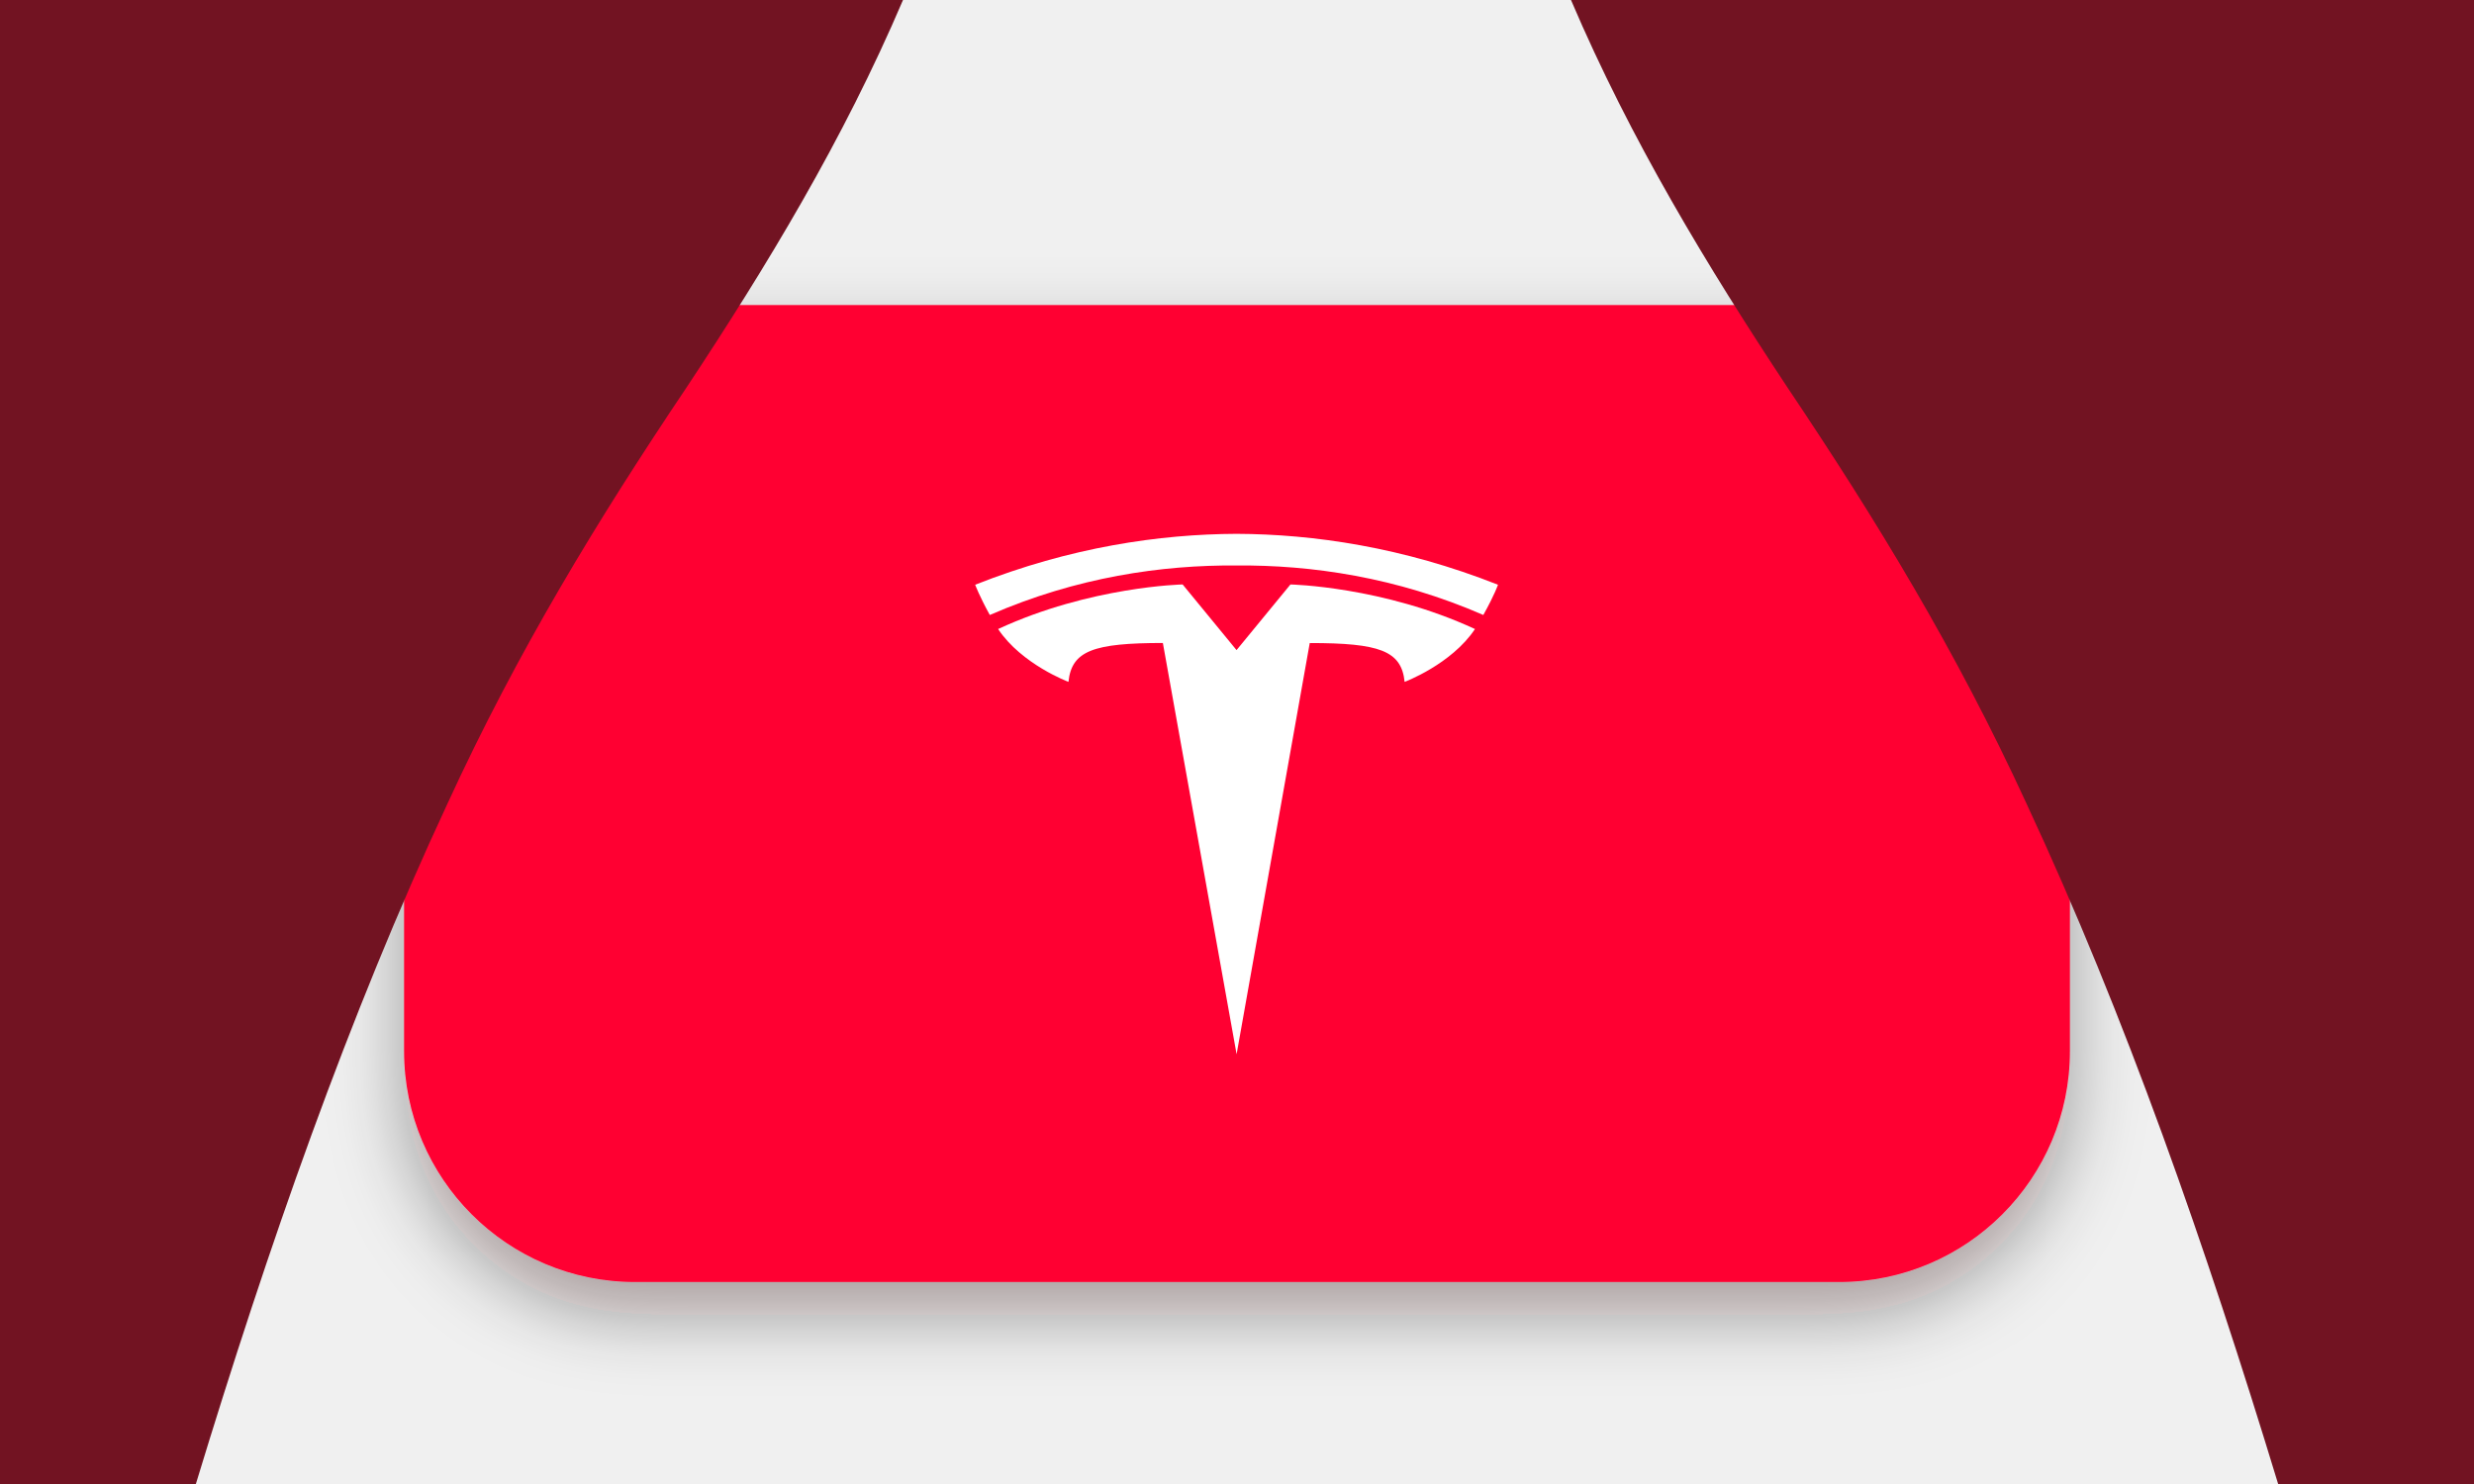
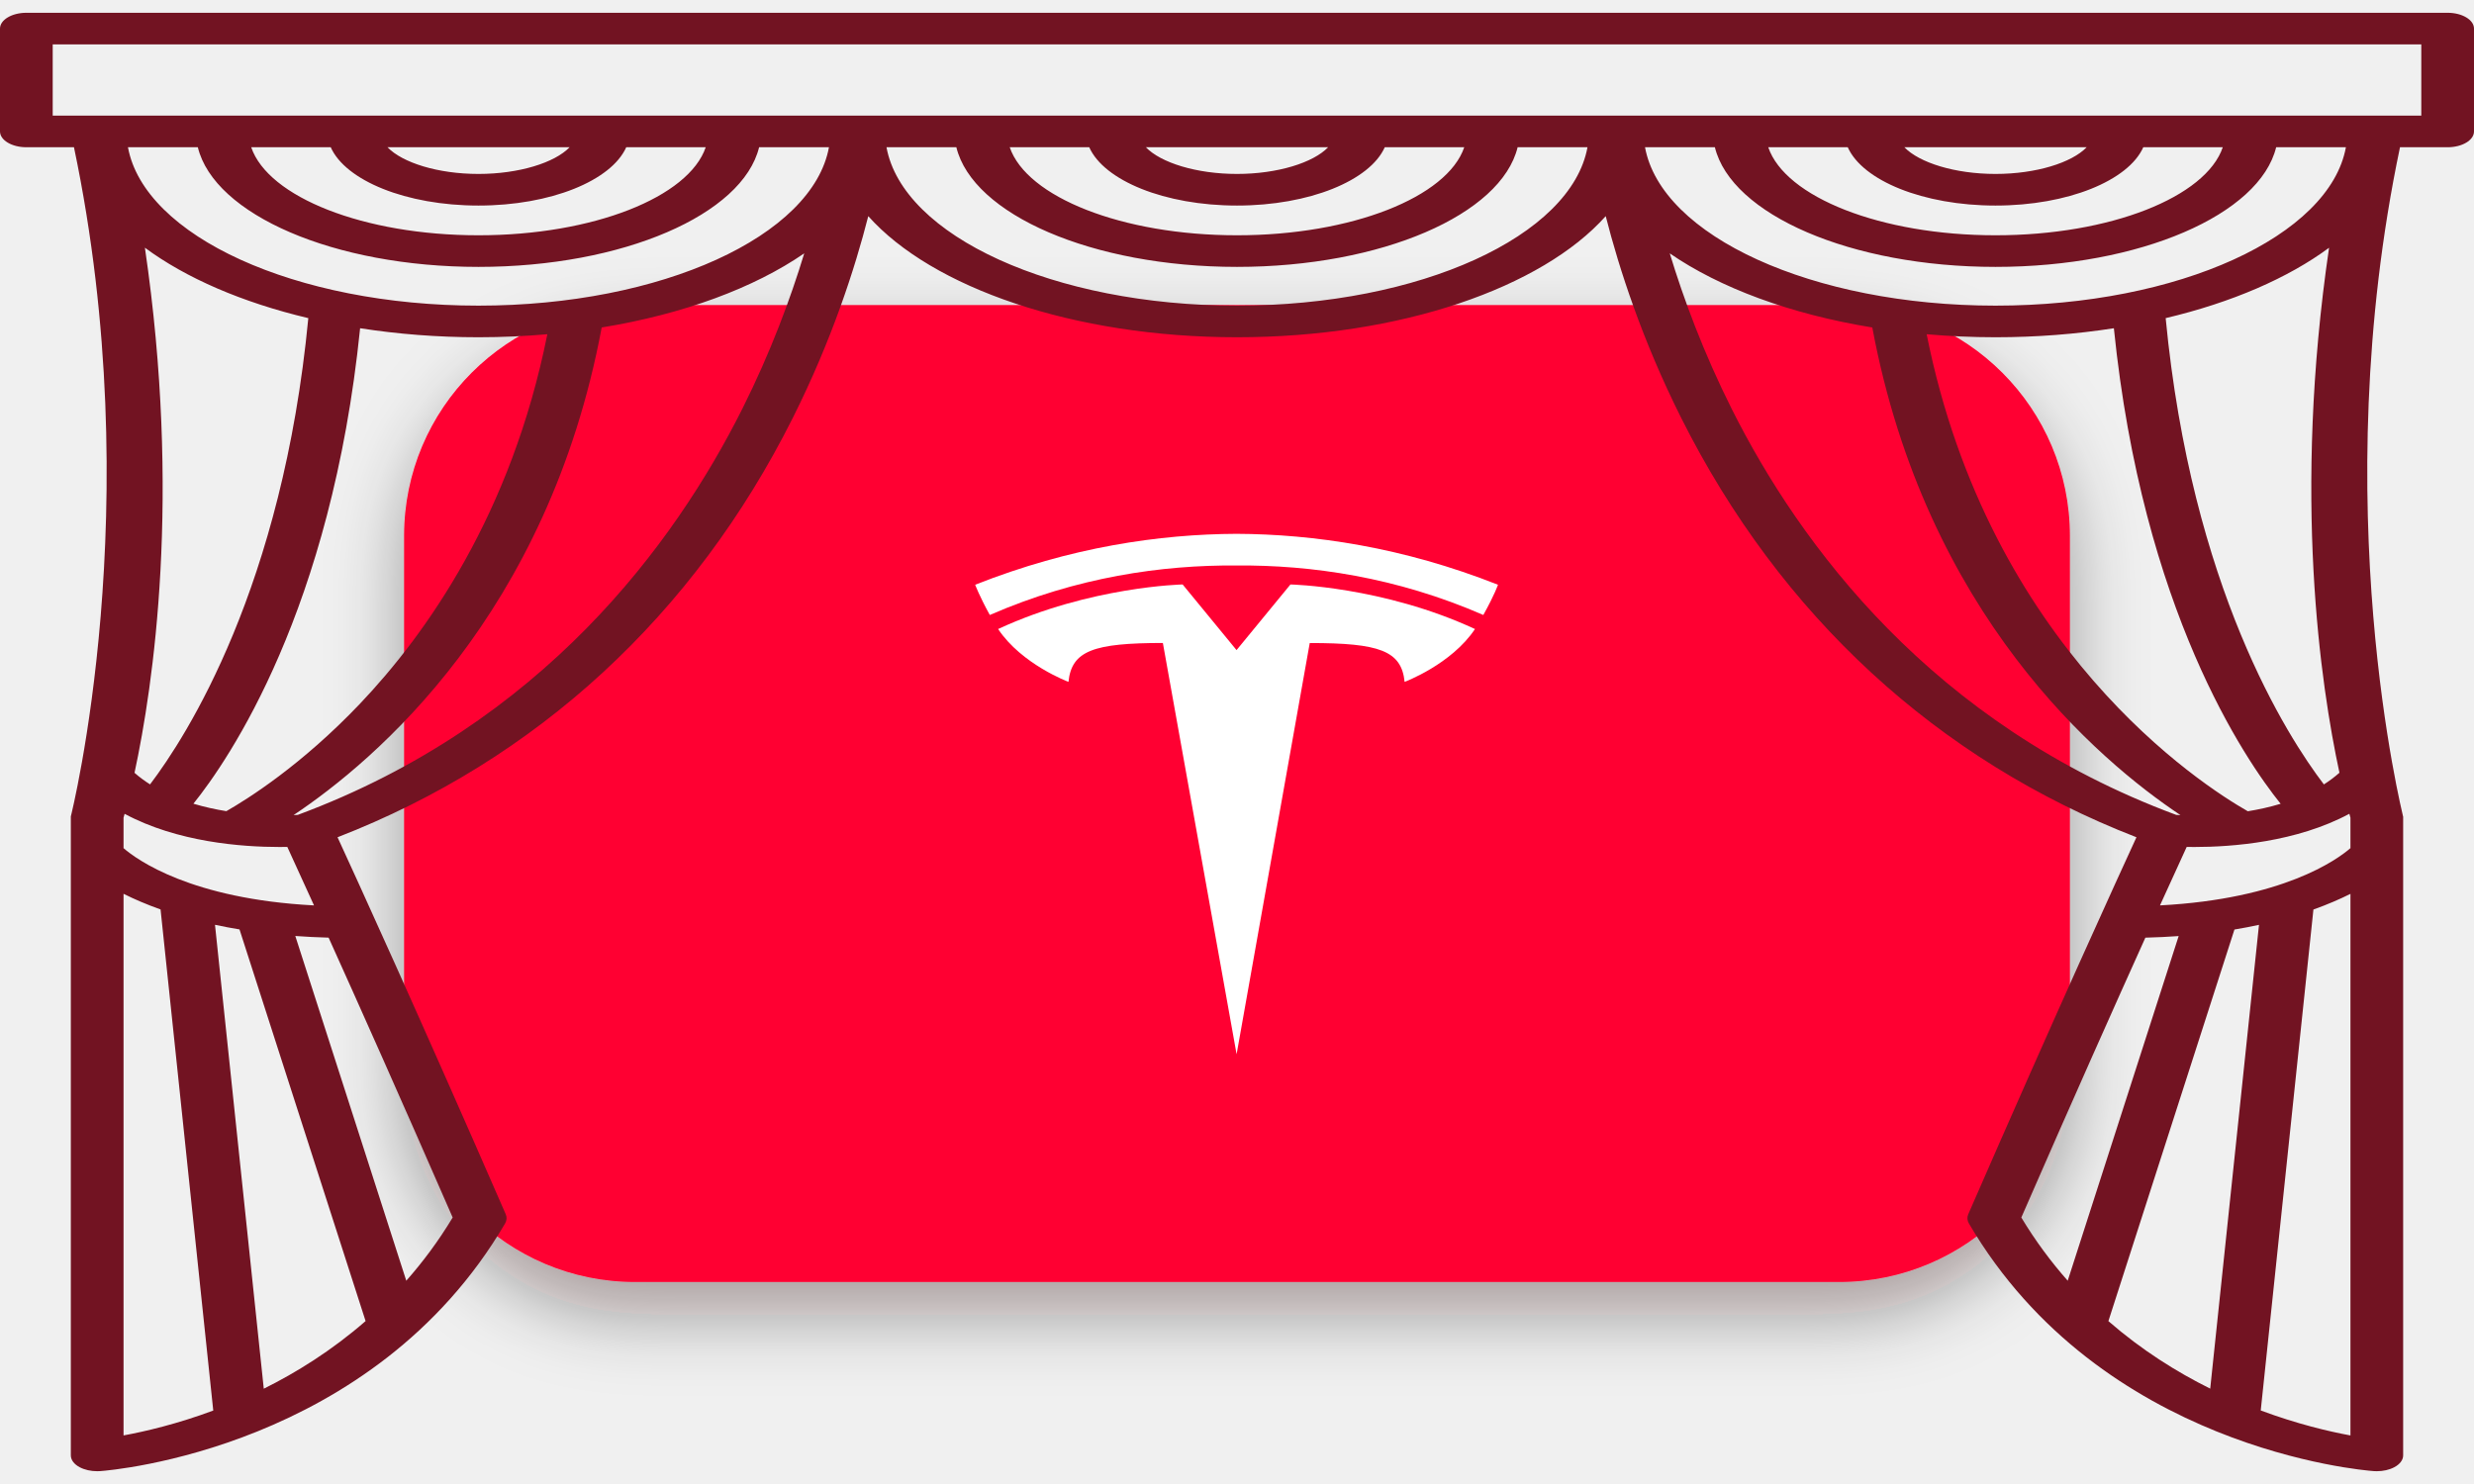
<svg xmlns="http://www.w3.org/2000/svg" viewBox="0 0 1200 720" role="img" aria-labelledby="title description">
  <defs>
    <filter id="buttonShadow" x="-20%" y="-25%" width="140%" height="155%">
      <feDropShadow dx="0" dy="16" stdDeviation="18" flood-color="#170208" flood-opacity=".35" />
    </filter>
-     <path id="curtain" d="M0 0h438c-29 68-66 129-105 188-43 64-82 128-116 202-48 103-87 215-122 330H0z" />
  </defs>
  <rect x="196" y="148" width="808" height="474" rx="112" fill="#ff0033" filter="url(#buttonShadow)" />
  <g fill="#fff" transform="translate(473 259)">
    <g transform="translate(-46.34 -64.797)">
      <path d="M 173.146,317.299 208.622,117.78 c 33.815,0 44.481,3.708 46.021,18.843 0,0 22.684,-8.458 34.125,-25.636 C 244.122,90.299 199.263,89.366 199.263,89.366 l -26.176,31.882 0.059,-0.004 -26.176,-31.883 c 0,0 -44.86,0.934 -89.5,21.622 11.431,17.178 34.124,25.636 34.124,25.636 1.549,-15.136 12.202,-18.844 45.79,-18.868 l 35.762,199.548" />
      <path d="m 173.132,80.157 c 36.09,-0.276 77.399,5.583 119.687,24.014 5.652,-10.173 7.105,-14.669 7.105,-14.669 C 253.697,71.213 210.406,64.954 173.127,64.797 135.85,64.954 92.561,71.214 46.34,89.502 c 0,0 2.062,5.538 7.1,14.669 42.28,-18.431 83.596,-24.29 119.687,-24.014 h 0.005" />
    </g>
  </g>
-   <use href="#curtain" fill="#721322" />
-   <use href="#curtain" transform="translate(1200 0) scale(-1 1)" fill="#721322" />
+   <path fill="#721322" transform="scale(2.840709 1.704424)" d="M417.93,3.639H4.5c-2.485,0-4.5,2.015-4.5,4.5v29.274c0,2.485,2.015,4.5,4.5,4.5h8.13 c12.866,102.058-0.535,190.489-0.535,190.489V414.29c0,1.288,0.552,2.515,1.516,3.368c0.828,0.733,1.891,1.132,2.984,1.132 c0.18,0,0.362-0.011,0.543-0.033c1.891-0.229,46.567-6.369,69.105-70.492c0.297-0.847,0.335-1.763,0.108-2.631 c-15.099-57.749-25.674-96.287-28.716-107.302c33.989-21.988,60.824-63.161,77.727-119.351 c6.689-22.237,10.628-42.644,12.893-57.452c10.864,20.308,34.992,34.472,62.96,34.472c27.969,0,52.096-14.166,62.959-34.475 c2.265,14.814,6.202,35.218,12.891,57.455c16.904,56.19,43.738,97.362,77.728,119.351c-3.043,11.015-13.618,49.553-28.716,107.302 c-0.227,0.868-0.189,1.784,0.108,2.631c22.537,64.123,67.215,70.263,69.105,70.492c0.182,0.022,0.363,0.033,0.543,0.033 c1.093,0,2.156-0.398,2.984-1.132c0.964-0.854,1.516-2.08,1.516-3.368V232.403h-0.017c-0.001-0.332-13.394-88.395-0.522-190.489 h8.135c2.485,0,4.5-2.015,4.5-4.5V8.139C422.43,5.654,420.415,3.639,417.93,3.639z M21.095,408.602V254.428 c1.782,1.486,3.886,3.006,6.321,4.455l8.998,142.642C30.232,405.355,24.793,407.469,21.095,408.602z M24.742,70.511 c6.987,8.625,16.619,15.59,27.902,20.046c-4.401,76.512-20.774,119.01-27.022,132.725c-0.931-0.988-1.822-2.078-2.653-3.295 C26.191,195.044,30.967,141.154,24.742,70.511z M61.489,93.434c6.395,1.663,13.178,2.567,20.209,2.567 c4.008,0,7.935-0.3,11.758-0.858c-6.142,51.184-20.672,85.34-32.006,105.204c-9.977,17.486-19.218,27.149-22.804,30.557 c-1.833-0.493-3.734-1.179-5.621-2.124C39.076,216.229,56.591,173.691,61.489,93.434z M47.732,241.102 c0.47,0,0.906-0.009,1.325-0.021c0.919,3.329,2.466,8.957,4.561,16.65c-20.993-1.827-30.231-12.992-32.524-16.3v-8.674 c0.056-0.331,0.118-0.704,0.183-1.1C30.273,239.725,41.285,241.102,47.732,241.102z M45.039,395.306l-8.33-132.057 c1.329,0.477,2.729,0.915,4.187,1.317l21.528,111.484C56.616,384.487,50.563,390.727,45.039,395.306z M77.293,346.569 c-2.418,6.691-5.095,12.661-7.923,17.992l-18.948-98.127c1.821,0.221,3.71,0.385,5.688,0.471 C61.185,285.644,68.448,312.756,77.293,346.569z M126.744,116.389C115.15,154.927,92.58,206.127,50.85,231.958 c-0.206,0.021-0.447,0.04-0.721,0.06c13.953-15.518,43.456-57.119,52.609-138.797c13.99-3.801,26.044-11.289,34.585-21.105 C134.993,84.901,131.609,100.217,126.744,116.389z M81.698,87.001c-31.304,0-57.082-19.847-59.849-45.088h11.929 c2.8,19.15,23.215,34.061,47.919,34.061c24.703,0,45.118-14.911,47.918-34.061h11.929C138.778,67.155,113.001,87.001,81.698,87.001z M81.697,58.513c12.351,0,22.699-7.12,25.231-16.6h13.573c-2.887,14.172-19.188,25.061-38.803,25.061 c-19.616,0-35.918-10.889-38.805-25.061h13.58C59.003,51.393,69.347,58.513,81.697,58.513z M66.166,41.913h31.094 c-2.542,4.405-8.641,7.6-15.563,7.6C74.779,49.513,68.705,46.317,66.166,41.913z M211.215,87.001 c-31.304,0-57.082-19.847-59.849-45.088h11.929c2.8,19.15,23.215,34.061,47.919,34.061c24.703,0,45.118-14.911,47.917-34.061h11.929 C268.295,67.155,242.518,87.001,211.215,87.001z M211.214,58.513c12.351,0,22.699-7.12,25.231-16.6h13.573 c-2.887,14.172-19.188,25.061-38.803,25.061c-19.616,0-35.918-10.889-38.805-25.061h13.575 C188.516,51.393,198.864,58.513,211.214,58.513z M195.652,41.913h31.125c-2.542,4.405-8.641,7.6-15.563,7.6 C204.292,49.513,198.194,46.319,195.652,41.913z M340.73,58.513c12.351,0,22.699-7.12,25.23-16.6h13.575 c-2.887,14.172-19.189,25.061-38.806,25.061c-19.615,0-35.916-10.889-38.803-25.061H315.5 C318.032,51.393,328.38,58.513,340.73,58.513z M325.168,41.913h31.125c-2.543,4.405-8.641,7.6-15.563,7.6 C333.809,49.513,327.71,46.319,325.168,41.913z M340.729,75.974c24.705,0,45.12-14.911,47.919-34.061h11.911 c-2.768,25.239-28.528,45.088-59.83,45.088c-31.303,0-57.08-19.847-59.847-45.088h11.929 C295.612,61.063,316.026,75.974,340.729,75.974z M401.334,241.43c-2.297,3.309-11.537,14.47-32.522,16.297 c2.094-7.691,3.641-13.318,4.56-16.646c0.419,0.013,0.855,0.021,1.325,0.021c6.448,0,17.457-1.391,26.452-9.457 c0.066,0.401,0.129,0.777,0.185,1.113V241.43z M399.455,219.966c-0.835,1.225-1.724,2.331-2.657,3.325 c-6.248-13.656-22.602-55.991-27.015-132.733c11.28-4.453,20.91-11.413,27.899-20.032 C391.457,141.156,396.23,195.018,399.455,219.966z M389.414,228.801c-1.881,0.948-3.776,1.637-5.604,2.13 c-7.925-7.526-44.119-46.336-54.837-135.788c3.823,0.559,7.749,0.858,11.757,0.858c7.03,0,13.813-0.904,20.208-2.566 C365.838,173.741,383.372,216.28,389.414,228.801z M295.737,116.566c-4.889-16.222-8.288-31.603-10.627-44.444 c8.54,9.814,20.593,17.301,34.581,21.101c9.154,81.69,38.666,123.292,52.616,138.803c-0.277-0.021-0.513-0.042-0.723-0.064 C329.896,206.162,307.333,155.042,295.737,116.566z M366.317,266.912c1.971-0.085,3.868-0.237,5.684-0.456l-18.944,98.11 c-2.835-5.353-5.509-11.315-7.921-17.996C353.979,312.76,361.243,285.651,366.317,266.912z M360.003,376.063l21.523-111.467 c1.464-0.405,2.857-0.854,4.191-1.334l-8.328,132.018C371.66,390.547,365.67,384.29,360.003,376.063z M386.016,401.497 l8.995-142.593c2.439-1.451,4.538-2.976,6.323-4.462v154.167C397.649,407.478,392.223,405.352,386.016,401.497z M413.43,32.913H9 V12.639h404.43V32.913z" />
</svg>
